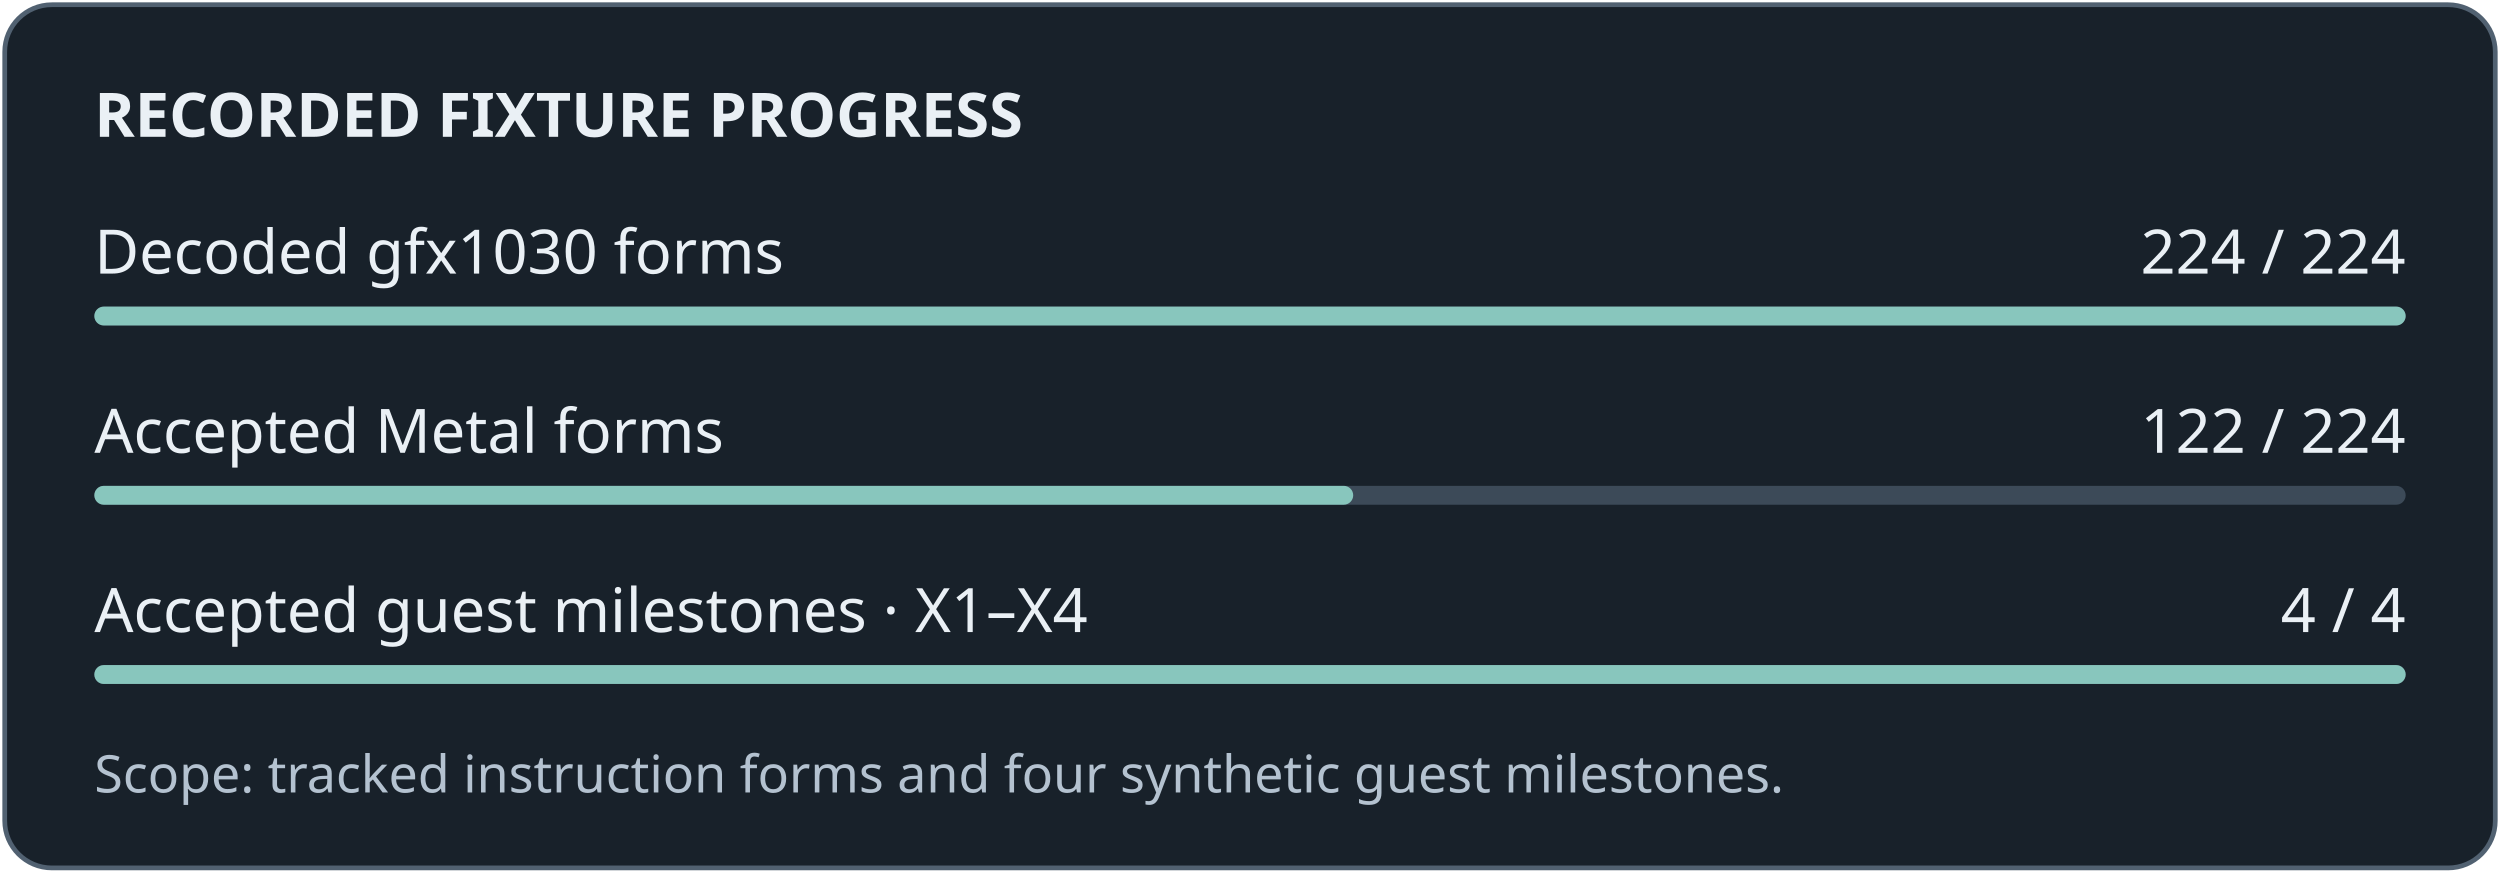
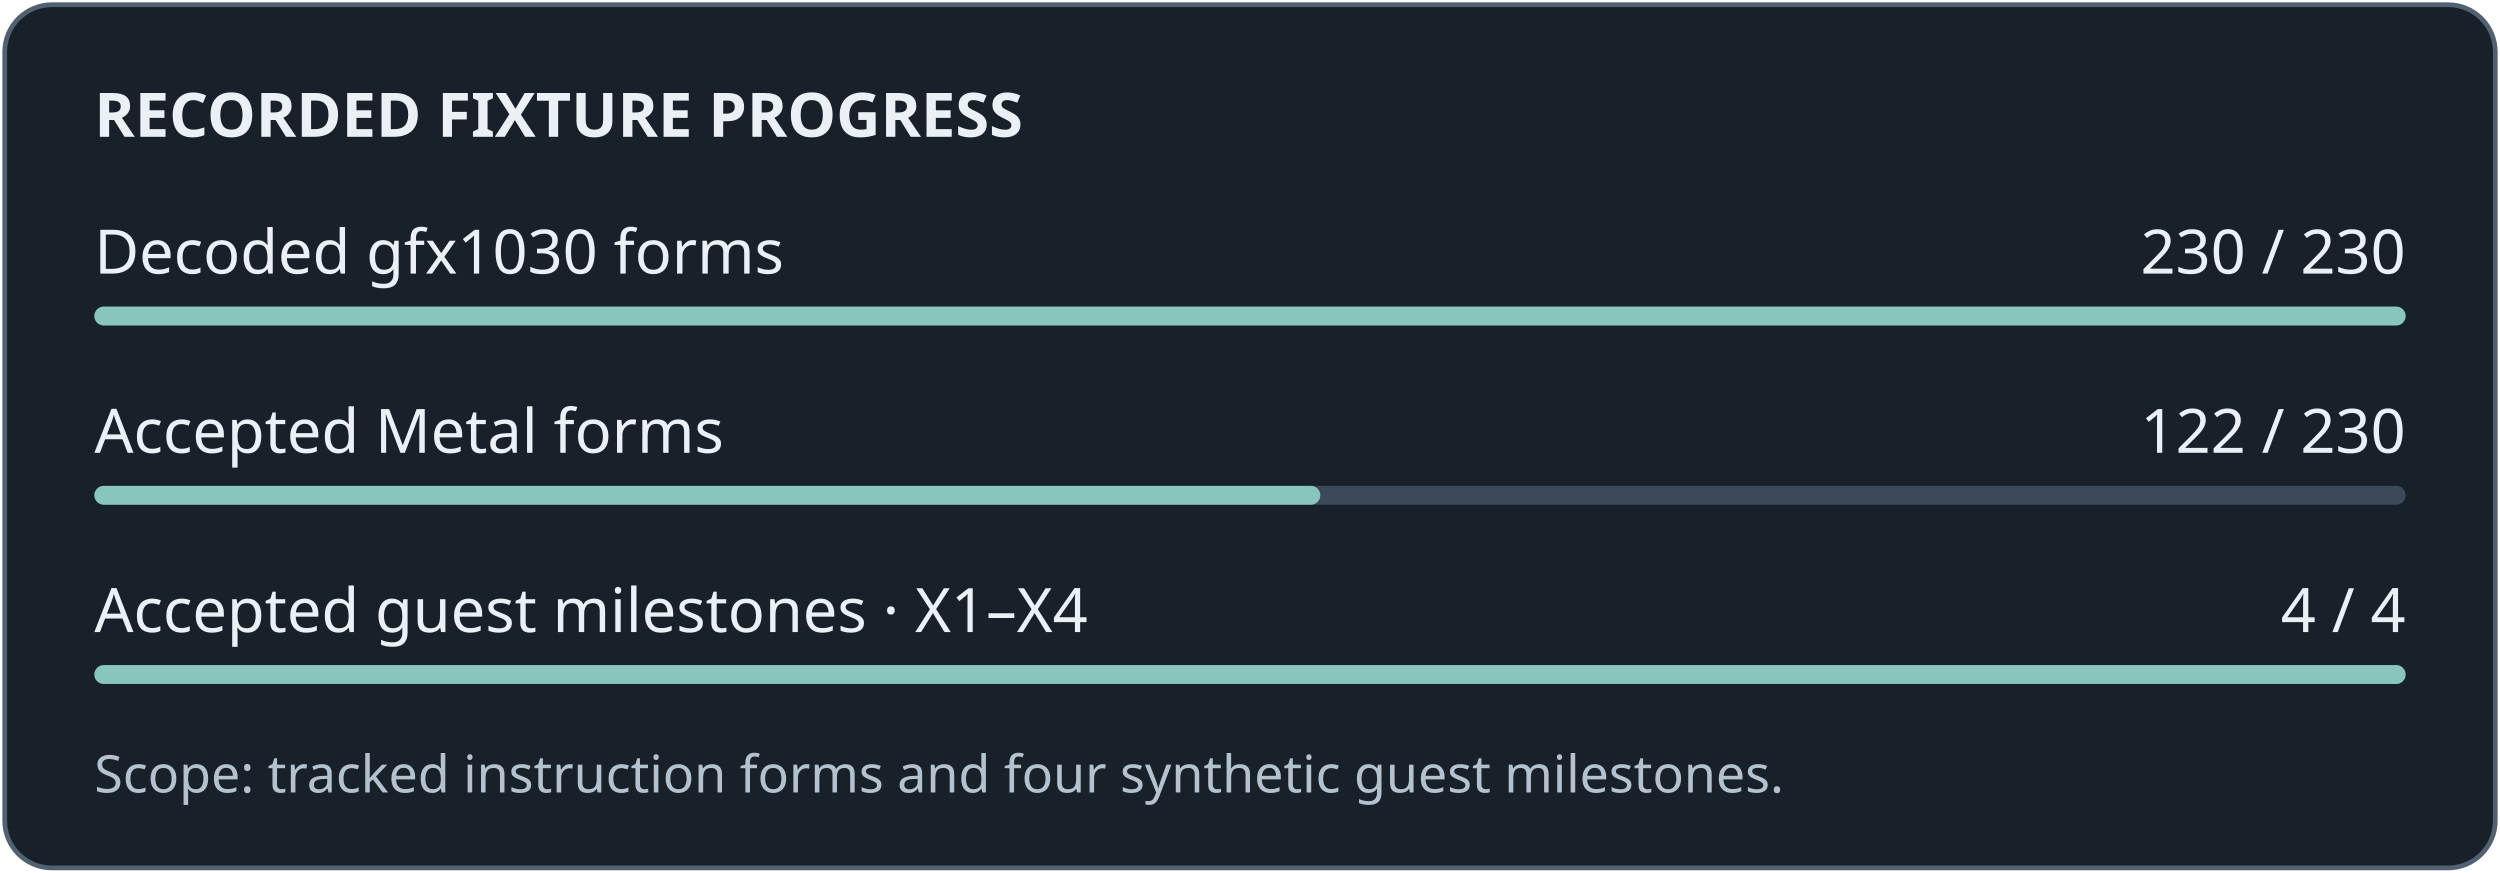
<svg xmlns="http://www.w3.org/2000/svg" width="530" height="185" viewBox="0 0 530 185" role="img" aria-labelledby="title description">
  <rect x="1" y="1" width="528" height="183" rx="10" fill="#18212a" stroke="#516171" />
  <g font-family="system-ui,sans-serif" fill="#eaf0f5">
    <text x="20" y="29" font-size="13" font-weight="700">RECORDED FIXTURE PROGRESS</text>
    <text x="20" y="58" font-size="13">Decoded gfx1030 forms</text>
-     <text x="510" y="58" font-size="13" text-anchor="end">224 / 224</text>
+     <text x="510" y="58" font-size="13" text-anchor="end">230 / 230</text>
    <rect x="20" y="65" width="490" height="4" rx="2" fill="#3c4a58" />
    <rect x="20" y="65" width="490.00" height="4" rx="2" fill="#88c6bd" />
    <text x="20" y="96" font-size="13">Accepted Metal forms</text>
-     <text x="510" y="96" font-size="13" text-anchor="end">122 / 224</text>
+     <text x="510" y="96" font-size="13" text-anchor="end">122 / 230</text>
    <rect x="20" y="103" width="490" height="4" rx="2" fill="#3c4a58" />
-     <rect x="20" y="103" width="266.88" height="4" rx="2" fill="#88c6bd" />
+     <rect x="20" y="103" width="259.91" height="4" rx="2" fill="#88c6bd" />
    <text x="20" y="134" font-size="13">Accepted guest milestones · X1–X4</text>
    <text x="510" y="134" font-size="13" text-anchor="end">4 / 4</text>
    <rect x="20" y="141" width="490" height="4" rx="2" fill="#3c4a58" />
    <rect x="20" y="141" width="490.00" height="4" rx="2" fill="#88c6bd" />
    <text x="20" y="168" font-size="11" fill="#b4c2d0">Scope: tracked instruction forms and four synthetic guest milestones.</text>
  </g>
</svg>
